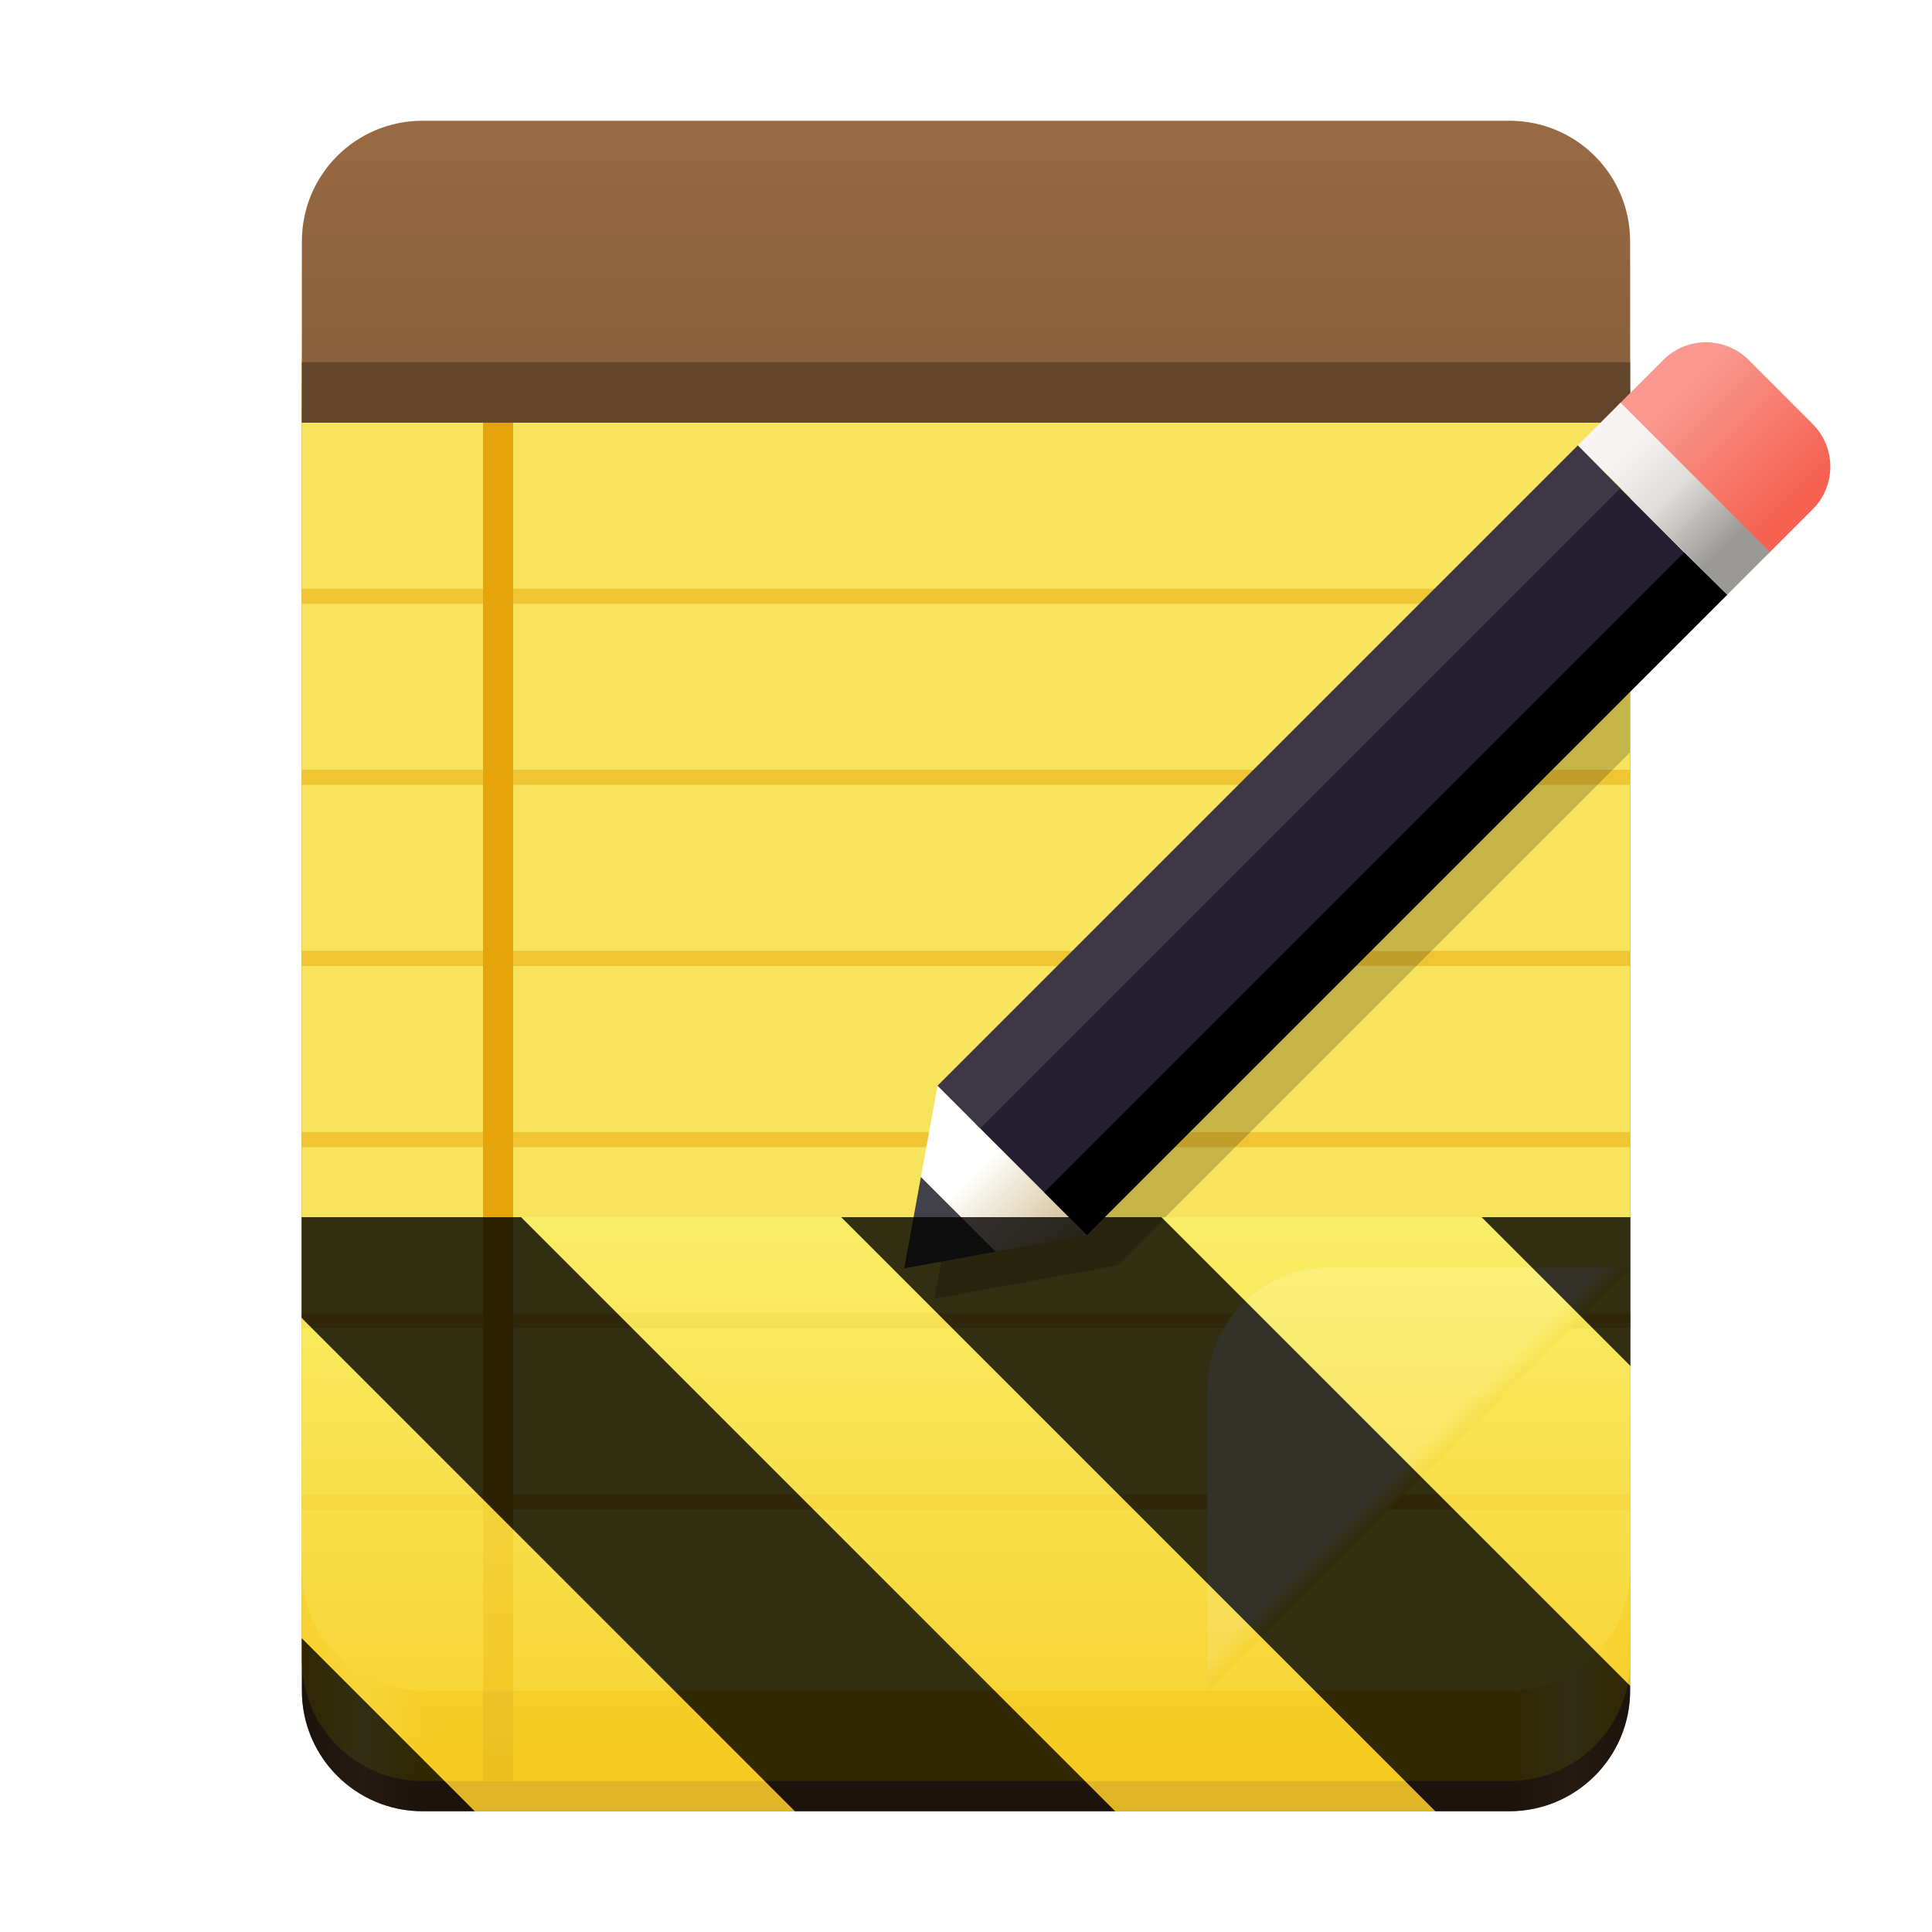
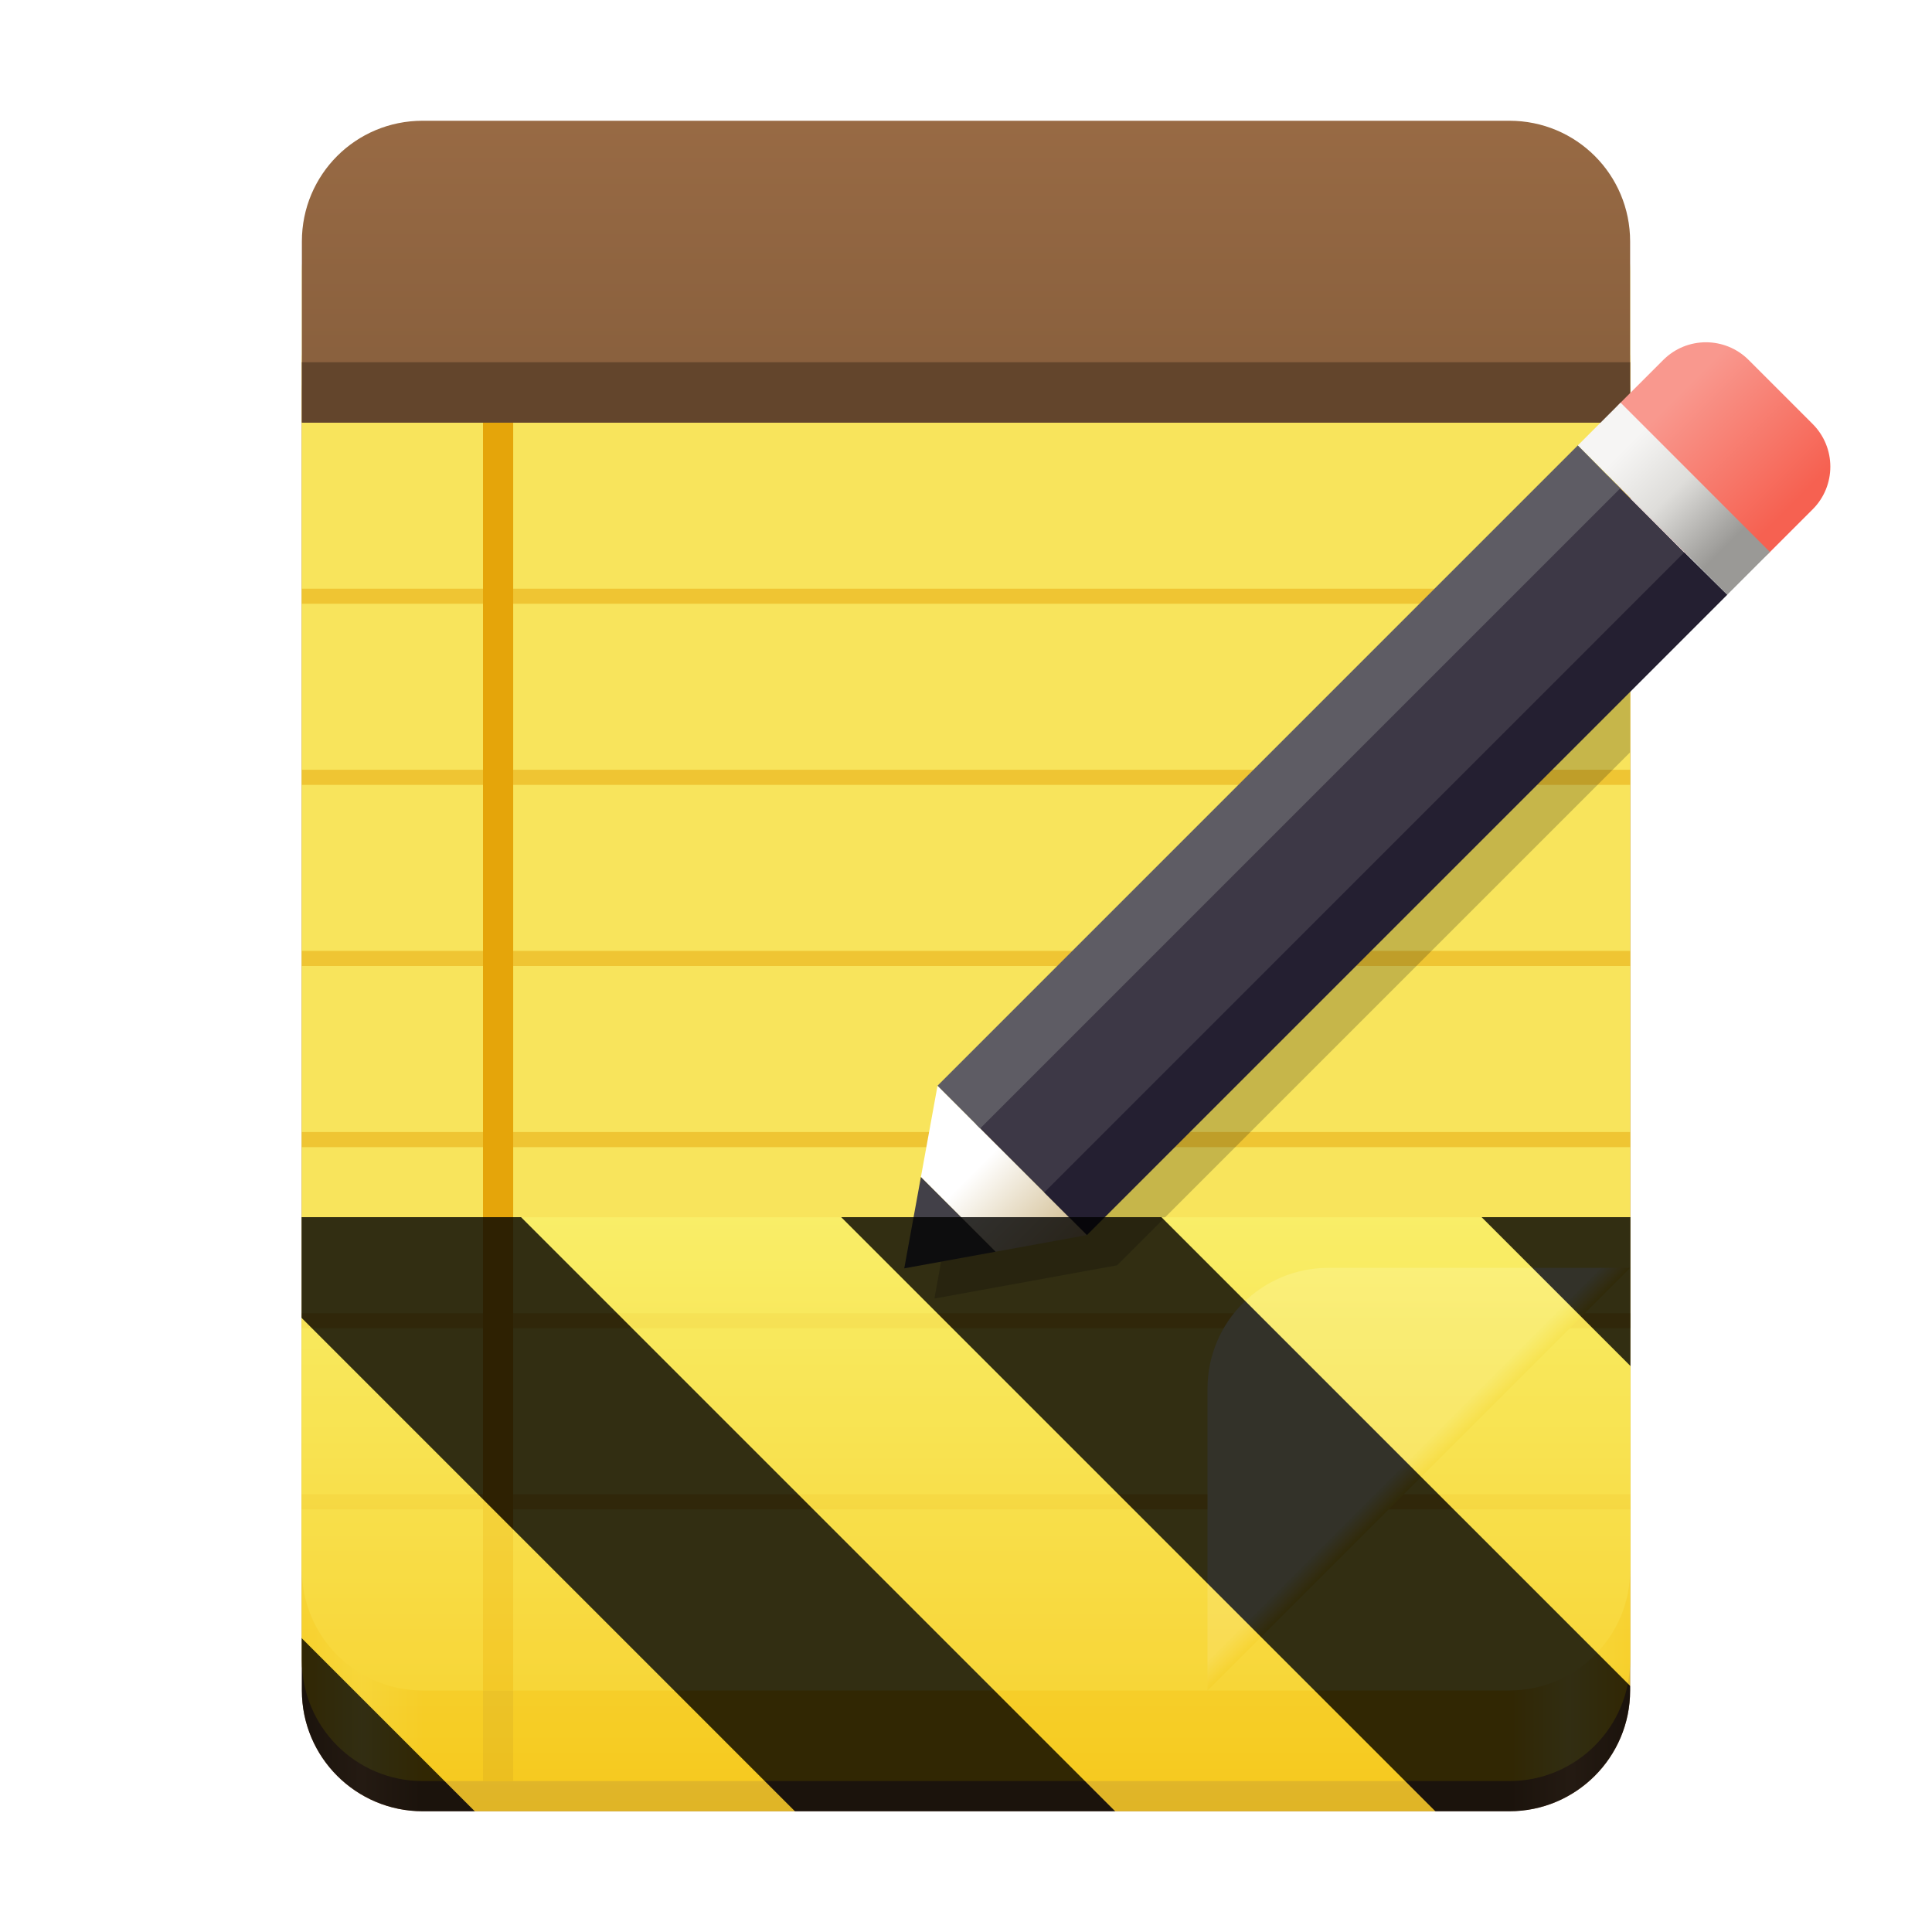
<svg xmlns="http://www.w3.org/2000/svg" xmlns:xlink="http://www.w3.org/1999/xlink" height="128px" viewBox="0 0 128 128" width="128px" version="1.1" id="svg245">
  <defs id="defs193">
    <linearGradient id="a" gradientUnits="userSpaceOnUse" x1="20" x2="108" y1="69" y2="69">
      <stop offset="0" stop-color="#865e3c" id="stop2" />
      <stop offset="0.045" stop-color="#b5835a" id="stop4" />
      <stop offset="0.091" stop-color="#865e3c" id="stop6" />
      <stop offset="0.909" stop-color="#865e3c" id="stop8" />
      <stop offset="0.955" stop-color="#b5835a" id="stop10" />
      <stop offset="1" stop-color="#865e3c" id="stop12" />
    </linearGradient>
    <linearGradient id="b" gradientUnits="userSpaceOnUse" x1="20" x2="108" y1="67" y2="67">
      <stop offset="0" stop-color="#f5c211" id="stop15" />
      <stop offset="0.045" stop-color="#f8e45c" id="stop17" />
      <stop offset="0.091" stop-color="#f5c211" id="stop19" />
      <stop offset="0.909" stop-color="#f5c211" id="stop21" />
      <stop offset="0.955" stop-color="#f8e45c" id="stop23" />
      <stop offset="1" stop-color="#f5c211" id="stop25" />
    </linearGradient>
    <linearGradient id="c" gradientUnits="userSpaceOnUse" x1="64" x2="64" y1="8" y2="28">
      <stop offset="0" stop-color="#986a44" id="stop28" />
      <stop offset="1" stop-color="#865e3c" id="stop30" />
    </linearGradient>
    <filter id="d" height="100%" width="100%" x="0%" y="0%">
      <feColorMatrix in="SourceGraphic" type="matrix" values="0 0 0 0 1 0 0 0 0 1 0 0 0 0 1 0 0 0 1 0" id="feColorMatrix33" />
    </filter>
    <mask id="e">
      <g filter="url(#d)" id="g38">
        <rect fill-opacity="0.5" height="128" width="128" id="rect36" />
      </g>
    </mask>
    <clipPath id="f">
      <path d="m 80 84 h 28 v 28 h -28 z m 0 0" id="path41" />
    </clipPath>
    <clipPath id="g">
      <path d="m 108 84 l -28 28 h -8 v -36 h 36 z m 0 0" id="path44" />
    </clipPath>
    <linearGradient id="h" gradientTransform="matrix(0 0.25 0.25 0 75 12)" gradientUnits="userSpaceOnUse" x1="344" x2="340" y1="76" y2="72">
      <stop offset="0" stop-color="#f6d32d" id="stop47" />
      <stop offset="1" stop-color="#fdfacb" id="stop49" />
    </linearGradient>
    <clipPath id="i">
      <path d="m 20 10 h 88 v 102 h -88 z m 0 0" id="path52" />
    </clipPath>
    <clipPath id="j">
      <path d="m 28 10 h 72 c 4.418 0 8 3.582 8 8 v 86 c 0 4.418 -3.582 8 -8 8 h -72 c -4.418 0 -8 -3.582 -8 -8 v -86 c 0 -4.418 3.582 -8 8 -8 z m 0 0" id="path55" />
    </clipPath>
    <mask id="k">
      <g filter="url(#d)" id="g60">
        <rect fill-opacity="0.2" height="128" width="128" id="rect58" />
      </g>
    </mask>
    <linearGradient id="l" gradientTransform="matrix(0.848528 -0.848528 0.824958 0.824958 -128.9946 -20.7489)" gradientUnits="userSpaceOnUse" x1="115" x2="115" y1="183" y2="174">
      <stop offset="0" stop-color="#f66151" id="stop63" />
      <stop offset="1" stop-color="#f9988e" id="stop65" />
    </linearGradient>
    <linearGradient id="m" gradientTransform="matrix(0.0485366 -0.23068 0.23068 -0.0485366 87.69713 106.516)" gradientUnits="userSpaceOnUse" x1="128.817" x2="158.518" y1="-97.698" y2="-127.399">
      <stop offset="0" stop-color="#d0bb8e" id="stop68" />
      <stop offset="1" stop-color="#ffffff" id="stop70" />
    </linearGradient>
    <linearGradient id="n" gradientTransform="matrix(0.707107 -0.707107 0.824958 0.824958 -113.7211 -36.02241)" gradientUnits="userSpaceOnUse" x1="110" x2="110" y1="182" y2="174">
      <stop offset="0" stop-color="#9a9996" id="stop73" />
      <stop offset="0.533" stop-color="#deddda" id="stop75" />
      <stop offset="1" stop-color="#f6f5f4" id="stop77" />
    </linearGradient>
    <mask id="o">
      <g filter="url(#d)" id="g82">
        <rect fill-opacity="0.5" height="128" width="128" id="rect80" />
      </g>
    </mask>
    <clipPath id="p">
      <rect height="152" width="192" id="rect85" />
    </clipPath>
    <g id="q" clip-path="url(#p)">
      <path d="m 28 55 h 88 v 1 h -88 z m 0 0" fill="#e5a50a" fill-opacity="0.997" id="path88" />
      <path d="m 28 67 h 88 v 1 h -88 z m 0 0" fill="#e5a50a" fill-opacity="0.997" id="path90" />
      <path d="m 28 79 h 88 v 1 h -88 z m 0 0" fill="#e5a50a" fill-opacity="0.997" id="path92" />
      <path d="m 28 103 h 88 v 1 h -88 z m 0 0" fill="#e5a50a" fill-opacity="0.997" id="path94" />
      <path d="m 28 91 h 88 v 1 h -88 z m 0 0" fill="#e5a50a" fill-opacity="0.997" id="path96" />
      <path d="m 28 115 h 88 v 1 h -88 z m 0 0" fill="#e5a50a" fill-opacity="0.997" id="path98" />
    </g>
    <clipPath id="r">
      <path d="m 80 84 h 28 v 28 h -28 z m 0 0" id="path101" />
    </clipPath>
    <clipPath id="s">
      <path d="m 108 84 l -28 28 h -8 v -36 h 36 z m 0 0" id="path104" />
    </clipPath>
    <clipPath id="t">
      <path d="m 20 10 h 88 v 102 h -88 z m 0 0" id="path107" />
    </clipPath>
    <clipPath id="u">
      <path d="m 28 10 h 72 c 4.418 0 8 3.582 8 8 v 86 c 0 4.418 -3.582 8 -8 8 h -72 c -4.418 0 -8 -3.582 -8 -8 v -86 c 0 -4.418 3.582 -8 8 -8 z m 0 0" id="path110" />
    </clipPath>
    <mask id="v">
      <g filter="url(#d)" id="g115">
        <rect fill-opacity="0.2" height="128" width="128" id="rect113" />
      </g>
    </mask>
    <clipPath id="w">
      <rect height="152" width="192" id="rect118" />
    </clipPath>
    <g id="x" clip-path="url(#w)">
      <path d="m 124.438 57.402 c -3.34 -3.258 -6.629 -6.57 -9.898 -9.902 l -42.426 42.43 l -2.207 12.102 l 12.105 -2.203 z m 0 0" id="path121" />
    </g>
    <clipPath id="y">
      <rect height="128" width="128" id="rect124" />
    </clipPath>
    <clipPath id="z">
      <rect height="128" width="128" id="rect127" />
    </clipPath>
    <mask id="A">
      <g clip-path="url(#z)" filter="url(#d)" id="g174">
        <g clip-path="url(#y)" id="g172">
          <path d="m 28 18 h 72 c 4.418 0 8 3.582 8 8 v 86 c 0 4.418 -3.582 8 -8 8 h -72 c -4.418 0 -8 -3.582 -8 -8 v -86 c 0 -4.418 3.582 -8 8 -8 z m 0 0" fill="url(#a)" id="path130" />
          <path d="m 28 16 h 72 c 4.418 0 8 3.582 8 8 v 86 c 0 4.418 -3.582 8 -8 8 h -72 c -4.418 0 -8 -3.582 -8 -8 v -86 c 0 -4.418 3.582 -8 8 -8 z m 0 0" fill="url(#b)" id="path132" />
          <path d="m 28 10 h 72 c 4.418 0 8 3.582 8 8 v 86 c 0 4.418 -3.582 8 -8 8 h -72 c -4.418 0 -8 -3.582 -8 -8 v -86 c 0 -4.418 3.582 -8 8 -8 z m 0 0" fill="#f8e45c" id="path134" />
          <path d="m 28 8 c -4.434 0 -8 3.566 -8 8 v 12 h 88 v -12 c 0 -4.434 -3.566 -8 -8 -8 z m 0 0" fill="url(#c)" id="path136" />
          <use mask="url(#o)" transform="matrix(1 0 0 1 -8 -16)" xlink:href="#q" id="use138" />
          <path d="m 32 28 h 2 v 84 h -2 z m 0 0" fill="#e5a50a" id="path140" />
          <path d="m 32 118 h 2 v -6 h -2 z m 0 0" fill="#c48d09" id="path142" />
          <g clip-path="url(#r)" id="g148">
            <g clip-path="url(#s)" id="g146">
              <path d="m 80 92 v 20 c 0 4.418 3.582 8 8 8 h 20 c 4.418 0 8 -3.582 8 -8 v -20 c 0 -4.418 -3.582 -8 -8 -8 h -20 c -4.418 0 -8 3.582 -8 8 z m 0 0" fill="url(#h)" id="path144" />
            </g>
          </g>
          <path d="m 20 24 h 88 v 4 h -88 z m 0 0" fill="#63452c" id="path150" />
          <g clip-path="url(#t)" id="g156">
            <g clip-path="url(#u)" id="g154">
              <use mask="url(#v)" transform="matrix(1 0 0 1 -8 -16)" xlink:href="#x" id="use152" />
            </g>
          </g>
          <path d="m 107.367 26.676 l 2.828 -2.828 c 1.562 -1.562 4.094 -1.562 5.656 0 l 4.242 4.242 c 1.562 1.562 1.562 4.094 0 5.656 l -2.828 2.828 c -1.562 1.562 -4.094 1.562 -5.656 0 l -4.242 -4.242 c -1.562 -1.562 -1.562 -4.094 0 -5.656 z m 0 0" fill="url(#l)" id="path158" />
          <path d="m 65.961 82.93 l -4.949 -4.949 l 1.102 -6.051 l 9.898 9.898 z m 0 0" fill="url(#m)" id="path160" />
          <path d="m 59.91 84.031 l 1.102 -6.051 l 4.949 4.949 z m 0 0" fill="#424048" id="path162" />
          <path d="m 70.883 80.699 l -6.223 -6.223 l 42.398 -42.402 l 6.223 6.223 z m 0 0" fill="#3584e4" id="path164" />
          <path d="m 64.941 74.758 l -2.828 -2.828 l 42.426 -42.426 l 2.805 2.852 z m 0 0" fill="#62a0ea" id="path166" />
          <path d="m 69.184 79 l 2.828 2.828 l 42.426 -42.426 l -2.852 -2.805 z m 0 0" fill="#1a5fb4" id="path168" />
          <path d="m 104.539 29.504 l 2.828 -2.828 l 9.898 9.898 l -2.828 2.828 z m 0 0" fill="url(#n)" id="path170" />
        </g>
      </g>
    </mask>
    <mask id="B">
      <g filter="url(#d)" id="g179">
        <rect fill-opacity="0.8" height="128" width="128" id="rect177" />
      </g>
    </mask>
    <linearGradient id="C" gradientTransform="matrix(0 0.37 -0.98462 0 295.385 -30.36)" gradientUnits="userSpaceOnUse" x1="300" x2="428" y1="235" y2="235">
      <stop offset="0" stop-color="#f9f06b" id="stop182" />
      <stop offset="1" stop-color="#f5c211" id="stop184" />
    </linearGradient>
    <clipPath id="D">
      <rect height="128" width="128" id="rect187" />
    </clipPath>
    <clipPath id="E">
      <rect height="128" width="128" id="rect190" />
    </clipPath>
  </defs>
  <path d="m 28 18 h 72 c 4.418 0 8 3.582 8 8 v 86 c 0 4.418 -3.582 8 -8 8 h -72 c -4.418 0 -8 -3.582 -8 -8 v -86 c 0 -4.418 3.582 -8 8 -8 z m 0 0" fill="url(#a)" id="path195" />
  <path d="m 28 16 h 72 c 4.418 0 8 3.582 8 8 v 86 c 0 4.418 -3.582 8 -8 8 h -72 c -4.418 0 -8 -3.582 -8 -8 v -86 c 0 -4.418 3.582 -8 8 -8 z m 0 0" fill="url(#b)" id="path197" />
  <path d="m 28 10 h 72 c 4.418 0 8 3.582 8 8 v 86 c 0 4.418 -3.582 8 -8 8 h -72 c -4.418 0 -8 -3.582 -8 -8 v -86 c 0 -4.418 3.582 -8 8 -8 z m 0 0" fill="#f8e45c" id="path199" />
  <path d="m 28 8 c -4.434 0 -8 3.566 -8 8 v 12 h 88 v -12 c 0 -4.434 -3.566 -8 -8 -8 z m 0 0" fill="url(#c)" id="path201" />
  <use mask="url(#e)" transform="matrix(1 0 0 1 -8 -16)" xlink:href="#q" id="use203" />
  <path d="m 32 28 h 2 v 84 h -2 z m 0 0" fill="#e5a50a" id="path205" />
  <path d="m 32 118 h 2 v -6 h -2 z m 0 0" fill="#c48d09" id="path207" />
  <g clip-path="url(#f)" id="g213">
    <g clip-path="url(#g)" id="g211">
      <path d="m 80 92 v 20 c 0 4.418 3.582 8 8 8 h 20 c 4.418 0 8 -3.582 8 -8 v -20 c 0 -4.418 -3.582 -8 -8 -8 h -20 c -4.418 0 -8 3.582 -8 8 z m 0 0" fill="url(#h)" id="path209" />
    </g>
  </g>
  <path d="m 20 24 h 88 v 4 h -88 z m 0 0" fill="#63452c" id="path215" />
  <g clip-path="url(#i)" id="g221">
    <g clip-path="url(#j)" id="g219">
      <use mask="url(#k)" transform="matrix(1 0 0 1 -8 -16)" xlink:href="#x" id="use217" />
    </g>
  </g>
  <path d="m 107.367 26.676 l 2.828 -2.828 c 1.562 -1.562 4.094 -1.562 5.656 0 l 4.242 4.242 c 1.562 1.562 1.562 4.094 0 5.656 l -2.828 2.828 c -1.562 1.562 -4.094 1.562 -5.656 0 l -4.242 -4.242 c -1.562 -1.562 -1.562 -4.094 0 -5.656 z m 0 0" fill="url(#l)" id="path223" />
  <path d="m 65.961 82.93 l -4.949 -4.949 l 1.102 -6.051 l 9.898 9.898 z m 0 0" fill="url(#m)" id="path225" />
  <path d="m 59.91 84.031 l 1.102 -6.051 l 4.949 4.949 z m 0 0" fill="#424048" id="path227" />
-   <path d="m 70.883 80.699 l -6.223 -6.223 l 42.398 -42.402 l 6.223 6.223 z m 0 0" fill="#3584e4" id="path229" style="fill:#241f31" />
-   <path d="m 64.941 74.758 l -2.828 -2.828 l 42.426 -42.426 l 2.805 2.852 z m 0 0" fill="#62a0ea" id="path231" style="fill:#3d3846" />
-   <path d="m 69.184 79 l 2.828 2.828 l 42.426 -42.426 l -2.852 -2.805 z m 0 0" fill="#1a5fb4" id="path233" style="fill:#000000" />
+   <path d="m 70.883 80.699 l -6.223 -6.223 l 42.398 -42.402 l 6.223 6.223 z m 0 0" fill="#3584e4" id="path229" style="fill:#3d3846" />
+   <path d="m 64.941 74.758 l -2.828 -2.828 l 42.426 -42.426 l 2.805 2.852 z m 0 0" fill="#62a0ea" id="path231" style="fill:#5e5c64" />
+   <path d="m 69.184 79 l 2.828 2.828 l 42.426 -42.426 l -2.852 -2.805 z m 0 0" fill="#1a5fb4" id="path233" style="fill:#241f31" />
  <path d="m 104.539 29.504 l 2.828 -2.828 l 9.898 9.898 l -2.828 2.828 z m 0 0" fill="url(#n)" id="path235" />
  <g clip-path="url(#E)" mask="url(#A)" id="g243">
    <g clip-path="url(#D)" mask="url(#B)" id="g241">
      <path d="m 128 80.641 v 47.359 h -128 v -47.359 z m 0 0" fill="url(#C)" id="path237" />
      <path d="m 13.309 80.641 l 47.355 47.359 h 21.215 l -47.359 -47.359 z m 42.422 0 l 47.363 47.359 h 21.215 l -47.363 -47.359 z m 42.43 0 l 29.84 29.84 v -21.211 l -8.629 -8.629 z m -98.16 7.906 v 21.215 l 18.238 18.238 h 21.215 z m 0 0" id="path239" />
    </g>
  </g>
</svg>
